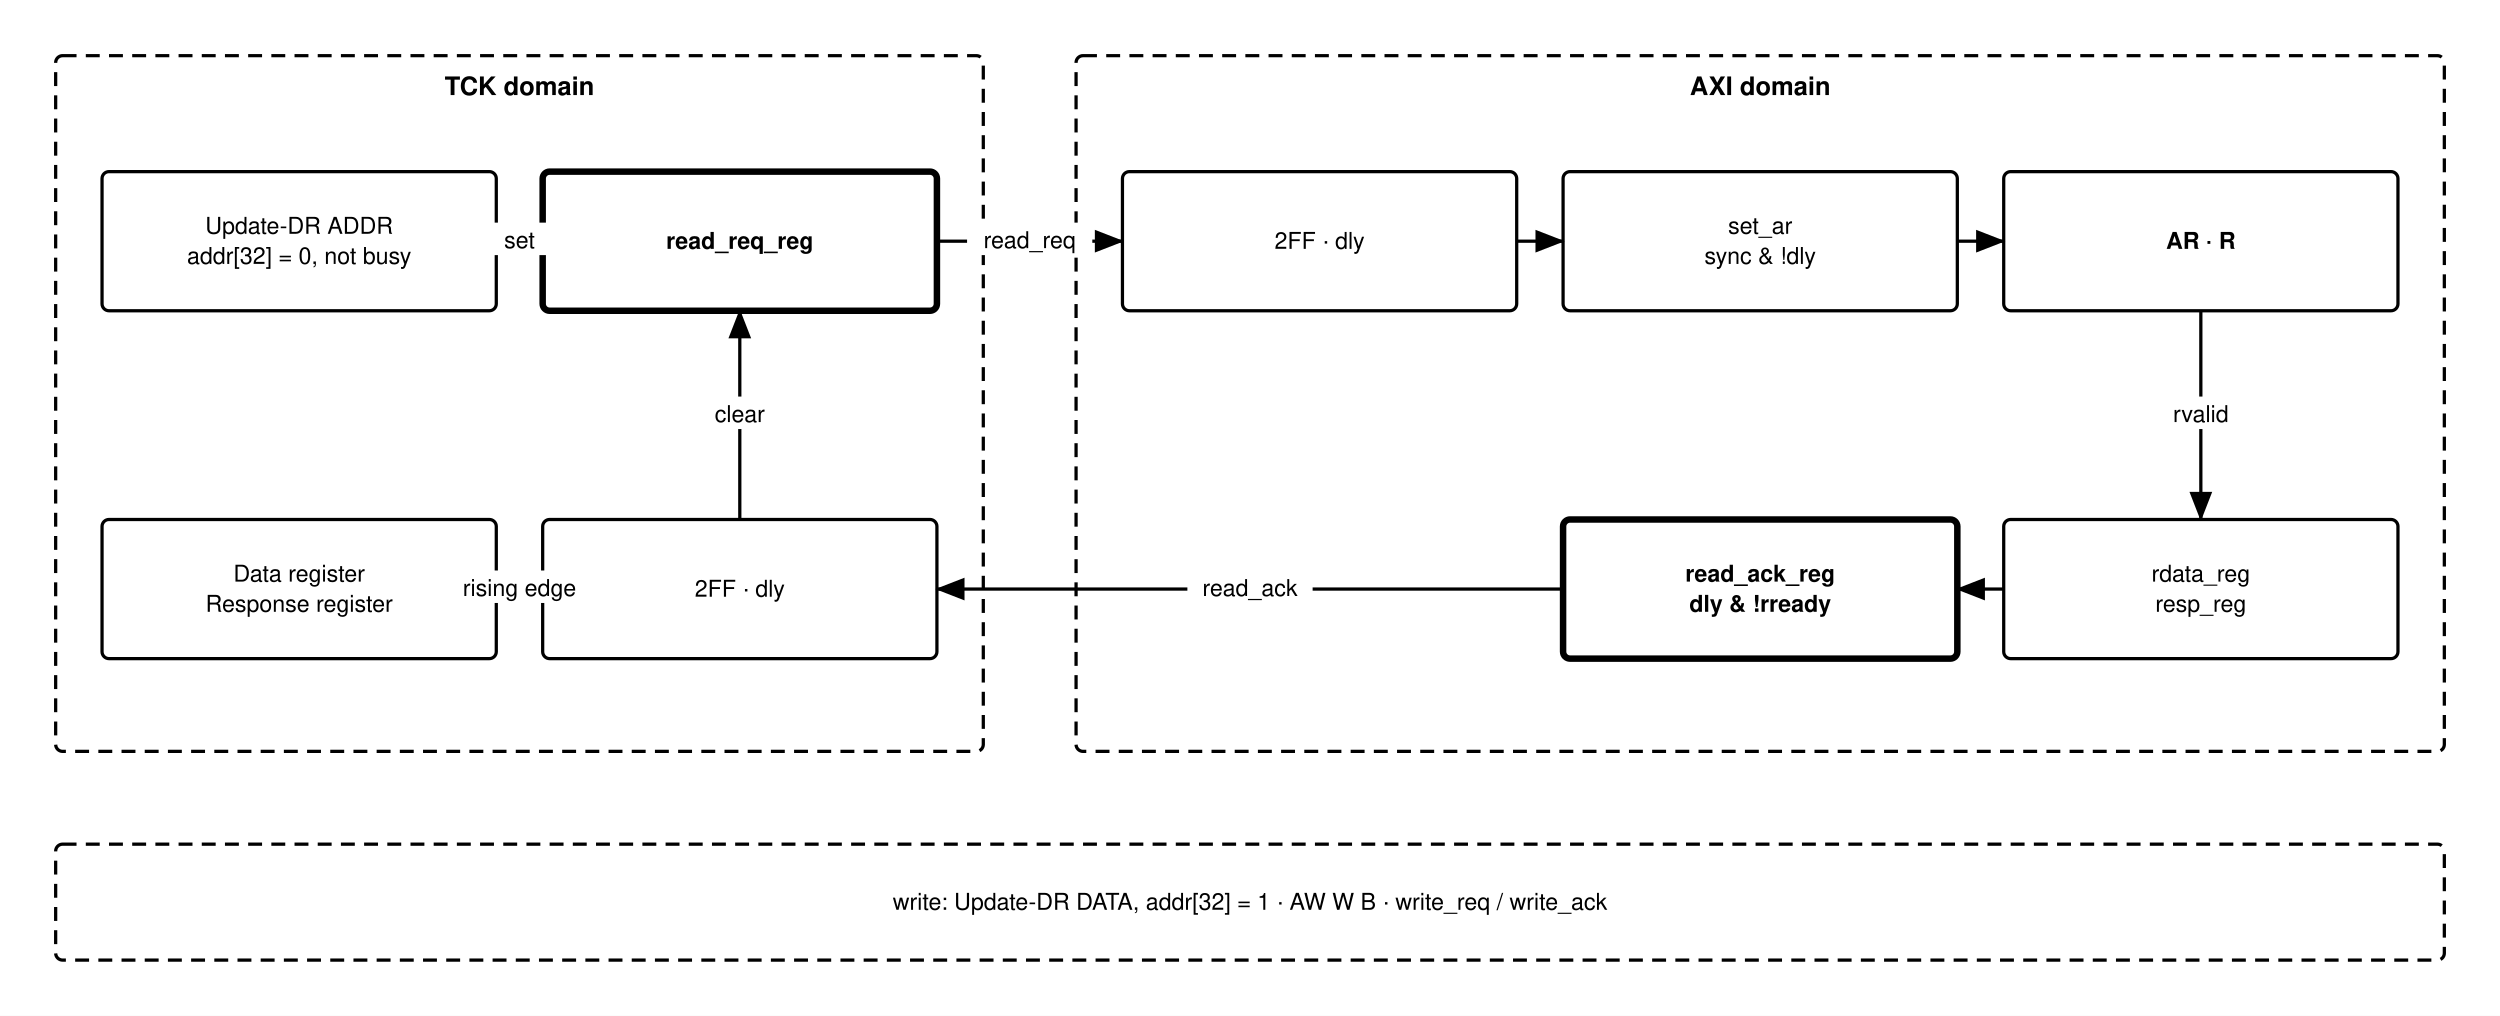
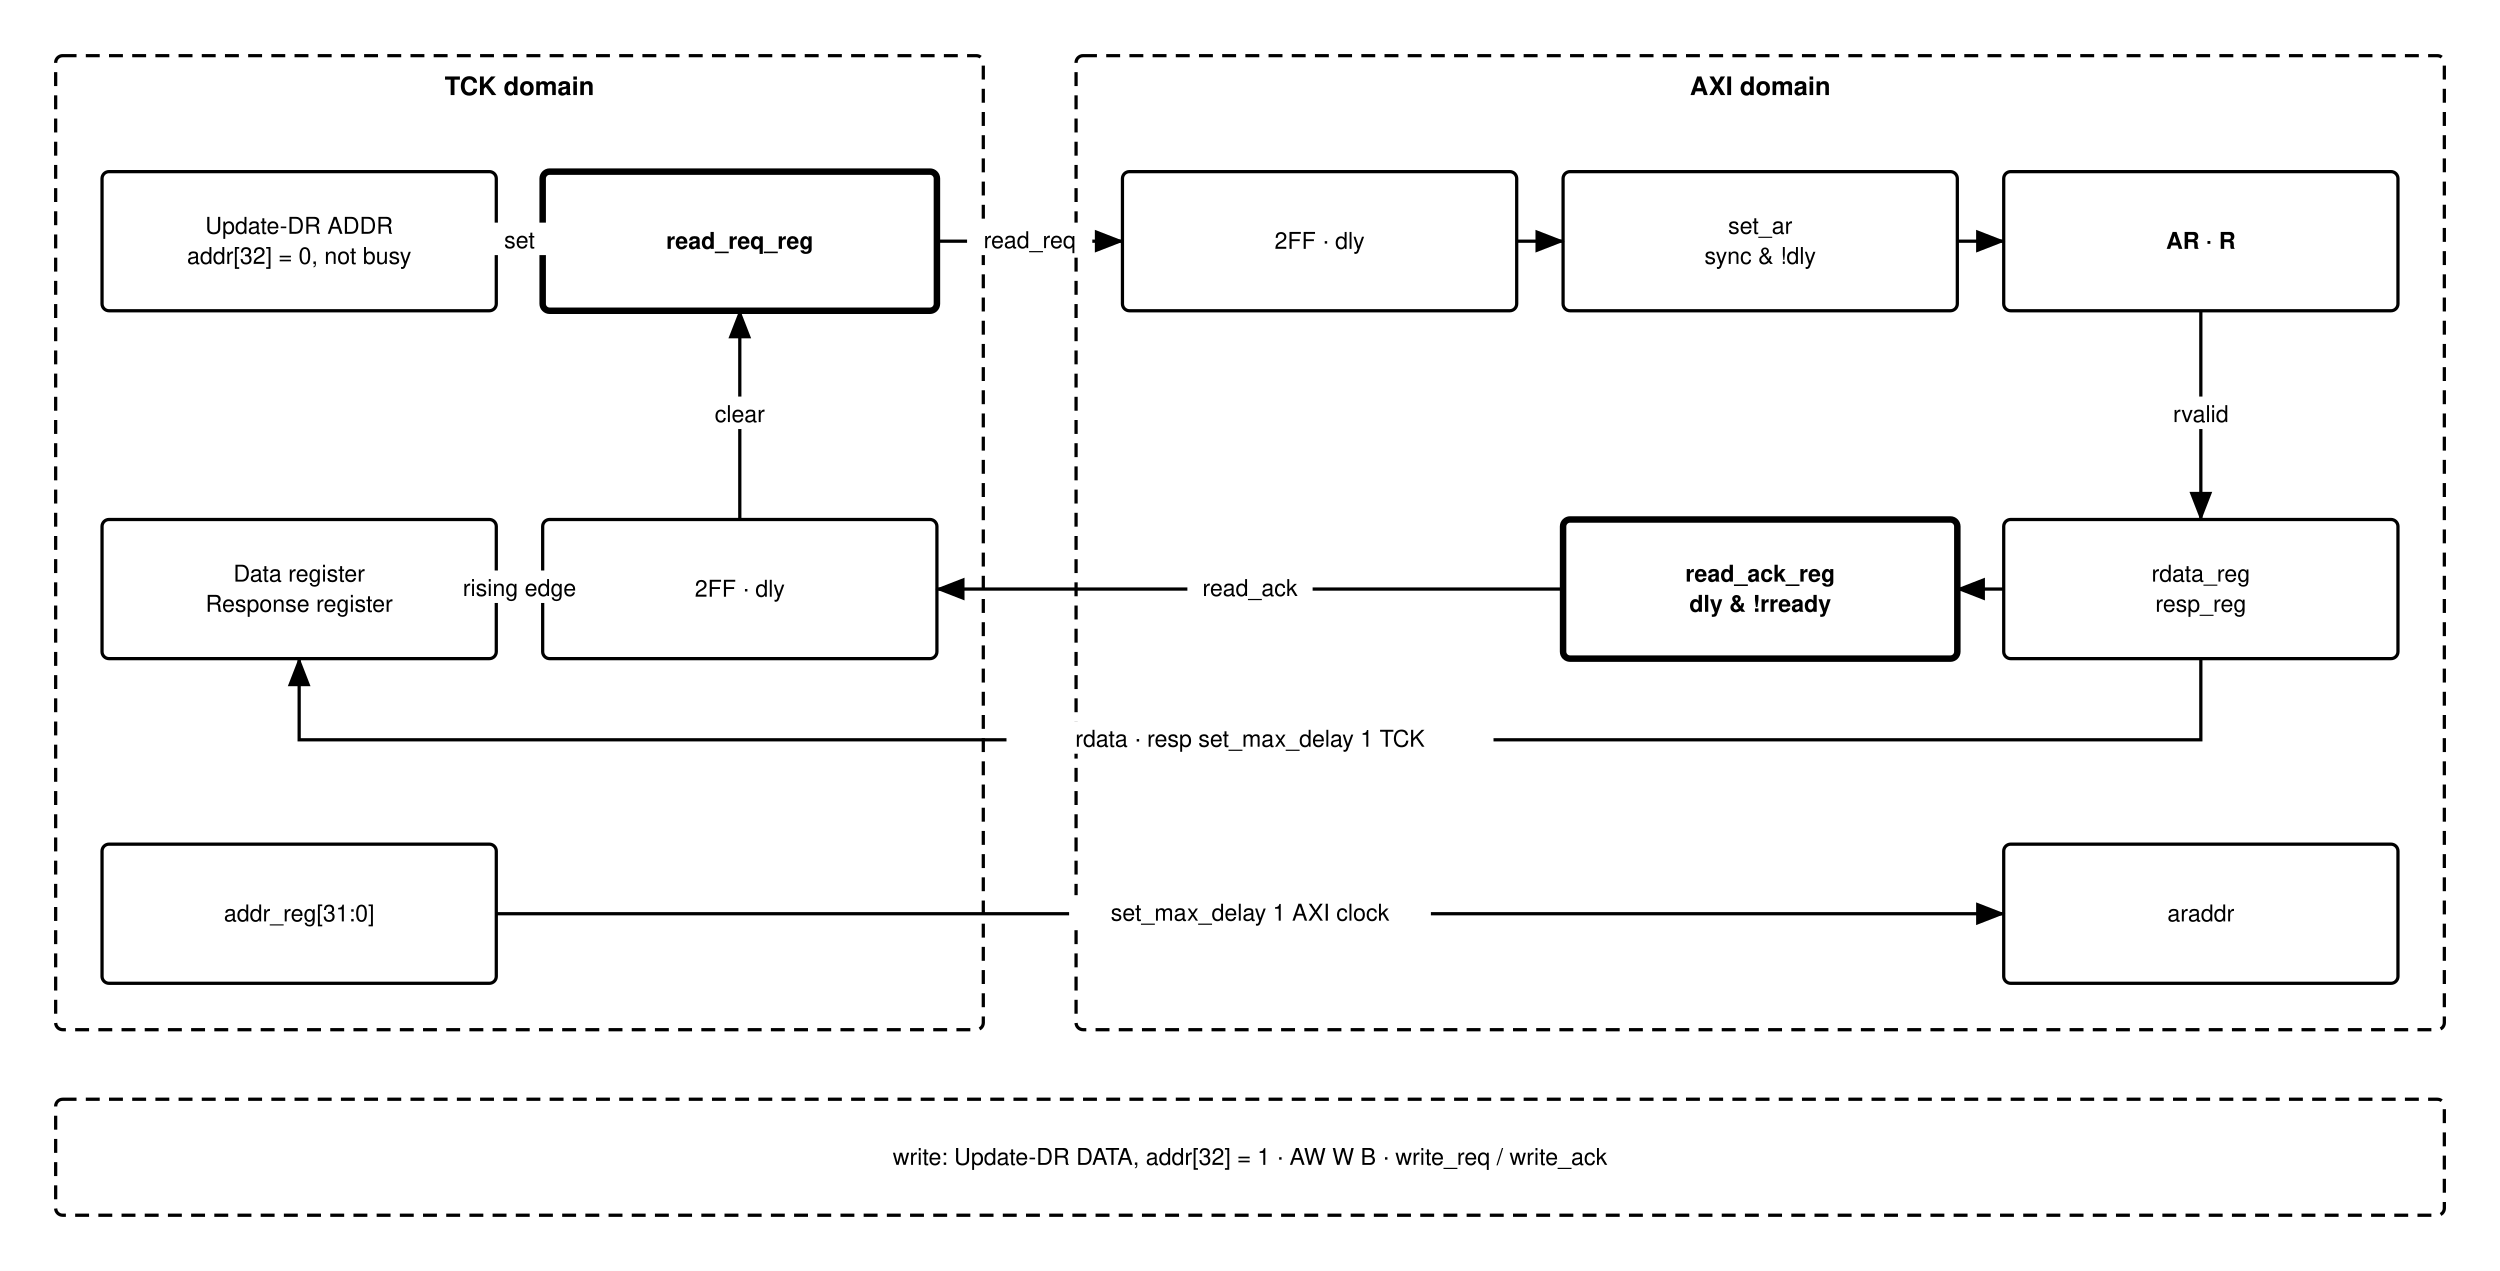
- <svg xmlns="http://www.w3.org/2000/svg" width="1078" height="438" viewBox="-4 -4 1078 438" font-family="Helvetica,Arial,sans-serif">
+ <svg xmlns="http://www.w3.org/2000/svg" width="1078" height="548" viewBox="-4 -4 1078 548" font-family="Helvetica,Arial,sans-serif">
  <defs>
    <marker id="ah" markerWidth="9" markerHeight="7" refX="8.5" refY="3.5" orient="auto">
      <polygon points="0 0, 9 3.5, 0 7" fill="#000000" />
    </marker>
    <marker id="ahs" markerWidth="9" markerHeight="7" refX="0.5" refY="3.5" orient="auto">
      <polygon points="9 0, 0 3.5, 9 7" fill="#000000" />
    </marker>
  </defs>
-   <rect x="-4" y="-4" width="1078" height="438" fill="#ffffff" />
-   <rect x="20" y="20" width="400" height="300" rx="3" fill="none" stroke="#000000" stroke-width="1.4" stroke-dasharray="6 4" />
-   <rect x="460" y="20" width="590" height="300" rx="3" fill="none" stroke="#000000" stroke-width="1.4" stroke-dasharray="6 4" />
+   <rect x="-4" y="-4" width="1078" height="548" fill="#ffffff" />
+   <rect x="20" y="20" width="400" height="420" rx="3" fill="none" stroke="#000000" stroke-width="1.4" stroke-dasharray="6 4" />
+   <rect x="460" y="20" width="590" height="420" rx="3" fill="none" stroke="#000000" stroke-width="1.4" stroke-dasharray="6 4" />
  <rect x="40" y="70" width="170" height="60" rx="3" fill="#ffffff" stroke="#000000" stroke-width="1.4" />
  <rect x="230" y="70" width="170" height="60" rx="3" fill="#ffffff" stroke="#000000" stroke-width="2.8" />
  <rect x="480" y="70" width="170" height="60" rx="3" fill="#ffffff" stroke="#000000" stroke-width="1.4" />
  <rect x="670" y="70" width="170" height="60" rx="3" fill="#ffffff" stroke="#000000" stroke-width="1.4" />
  <rect x="860" y="70" width="170" height="60" rx="3" fill="#ffffff" stroke="#000000" stroke-width="1.4" />
  <rect x="860" y="220" width="170" height="60" rx="3" fill="#ffffff" stroke="#000000" stroke-width="1.4" />
  <rect x="670" y="220" width="170" height="60" rx="3" fill="#ffffff" stroke="#000000" stroke-width="2.8" />
  <rect x="230" y="220" width="170" height="60" rx="3" fill="#ffffff" stroke="#000000" stroke-width="1.4" />
  <rect x="40" y="220" width="170" height="60" rx="3" fill="#ffffff" stroke="#000000" stroke-width="1.4" />
-   <rect x="20" y="360" width="1030" height="50" rx="3" fill="none" stroke="#000000" stroke-width="1.4" stroke-dasharray="6 4" />
+   <rect x="40" y="360" width="170" height="60" rx="3" fill="#ffffff" stroke="#000000" stroke-width="1.4" />
+   <rect x="860" y="360" width="170" height="60" rx="3" fill="#ffffff" stroke="#000000" stroke-width="1.4" />
+   <rect x="20" y="470" width="1030" height="50" rx="3" fill="none" stroke="#000000" stroke-width="1.4" stroke-dasharray="6 4" />
  <polyline points="210.0,100.0 230.0,100.0" fill="none" stroke="#000000" stroke-width="1.4" marker-end="url(#ah)" />
  <rect x="208.0" y="92.0" width="24.0" height="14" fill="#ffffff" />
  <text x="220.0" y="103.0" font-size="10" fill="#000000" text-anchor="middle">set</text>
  <polyline points="400.0,100.0 480.0,100.0" fill="none" stroke="#000000" stroke-width="1.4" marker-end="url(#ah)" />
  <rect x="413.0" y="92.0" width="54.0" height="14" fill="#ffffff" />
  <text x="440.0" y="103.0" font-size="10" fill="#000000" text-anchor="middle">read_req</text>
  <polyline points="650.0,100.0 670.0,100.0" fill="none" stroke="#000000" stroke-width="1.4" marker-end="url(#ah)" />
  <polyline points="840.0,100.0 860.0,100.0" fill="none" stroke="#000000" stroke-width="1.4" marker-end="url(#ah)" />
  <polyline points="945.0,130.0 945.0,220.0" fill="none" stroke="#000000" stroke-width="1.4" marker-end="url(#ah)" />
  <rect x="924.0" y="167.0" width="42.0" height="14" fill="#ffffff" />
  <text x="945.0" y="178.0" font-size="10" fill="#000000" text-anchor="middle">rvalid</text>
  <polyline points="860.0,250.0 840.0,250.0" fill="none" stroke="#000000" stroke-width="1.4" marker-end="url(#ah)" />
  <polyline points="670.0,250.0 400.0,250.0" fill="none" stroke="#000000" stroke-width="1.4" marker-end="url(#ah)" />
  <rect x="508.0" y="242.0" width="54.0" height="14" fill="#ffffff" />
  <text x="535.0" y="253.0" font-size="10" fill="#000000" text-anchor="middle">read_ack</text>
  <polyline points="230.0,250.0 210.0,250.0" fill="none" stroke="#000000" stroke-width="1.4" marker-end="url(#ah)" />
  <rect x="184.0" y="242.0" width="72.0" height="14" fill="#ffffff" />
  <text x="220.0" y="253.0" font-size="10" fill="#000000" text-anchor="middle">rising edge</text>
  <polyline points="315.0,220.0 315.0,130.0" fill="none" stroke="#000000" stroke-width="1.4" marker-end="url(#ah)" />
  <rect x="297.0" y="167.0" width="36.0" height="14" fill="#ffffff" />
  <text x="315.0" y="178.0" font-size="10" fill="#000000" text-anchor="middle">clear</text>
+   <polyline points="945.0,280.0 945.0,315.0 125.0,315.0 125.0,280.0" fill="none" stroke="#000000" stroke-width="1.4" marker-end="url(#ah)" />
+   <rect x="430.0" y="307.0" width="210.0" height="14" fill="#ffffff" />
+   <text x="535.0" y="318.0" font-size="10" fill="#000000" text-anchor="middle">rdata · resp   set_max_delay 1 TCK</text>
+   <polyline points="210.0,390.0 860.0,390.0" fill="none" stroke="#000000" stroke-width="1.4" marker-end="url(#ah)" />
+   <rect x="457.0" y="382.0" width="156.0" height="14" fill="#ffffff" />
+   <text x="535.0" y="393.0" font-size="10" fill="#000000" text-anchor="middle">set_max_delay 1 AXI clock</text>
  <text x="220.0" y="37.0" font-size="11" text-anchor="middle" fill="#000000" font-weight="bold">TCK domain</text>
  <text x="755.0" y="37.0" font-size="11" text-anchor="middle" fill="#000000" font-weight="bold">AXI domain</text>
  <text x="125.0" y="96.8" font-size="10" text-anchor="middle" fill="#000000">Update-DR  ADDR</text>
  <text x="125.0" y="109.8" font-size="10" text-anchor="middle" fill="#000000">addr[32] = 0,  not busy</text>
  <text x="315.0" y="103.3" font-size="10" text-anchor="middle" fill="#000000" font-weight="bold">read_req_reg</text>
  <text x="565.0" y="103.3" font-size="10" text-anchor="middle" fill="#000000">2FF  ·  dly</text>
  <text x="755.0" y="96.8" font-size="10" text-anchor="middle" fill="#000000">set_ar</text>
  <text x="755.0" y="109.8" font-size="10" text-anchor="middle" fill="#000000">sync &amp; !dly</text>
  <text x="945.0" y="103.3" font-size="10" text-anchor="middle" fill="#000000" font-weight="bold">AR  ·  R</text>
  <text x="945.0" y="246.8" font-size="10" text-anchor="middle" fill="#000000">rdata_reg</text>
  <text x="945.0" y="259.8" font-size="10" text-anchor="middle" fill="#000000">resp_reg</text>
  <text x="755.0" y="246.8" font-size="10" text-anchor="middle" fill="#000000" font-weight="bold">read_ack_reg</text>
  <text x="755.0" y="259.8" font-size="10" text-anchor="middle" fill="#000000" font-weight="bold">dly &amp; !rready</text>
  <text x="315.0" y="253.3" font-size="10" text-anchor="middle" fill="#000000">2FF  ·  dly</text>
  <text x="125.0" y="246.8" font-size="10" text-anchor="middle" fill="#000000">Data register</text>
  <text x="125.0" y="259.8" font-size="10" text-anchor="middle" fill="#000000">Response register</text>
-   <text x="535.0" y="388.3" font-size="10" text-anchor="middle" fill="#000000">write:  Update-DR  DATA,  addr[32] = 1   ·   AW  W  B   ·   write_req  /  write_ack</text>
+   <text x="125.0" y="393.3" font-size="10" text-anchor="middle" fill="#000000">addr_reg[31:0]</text>
+   <text x="945.0" y="393.3" font-size="10" text-anchor="middle" fill="#000000">araddr</text>
+   <text x="535.0" y="498.3" font-size="10" text-anchor="middle" fill="#000000">write:  Update-DR  DATA,  addr[32] = 1   ·   AW  W  B   ·   write_req  /  write_ack</text>
</svg>
